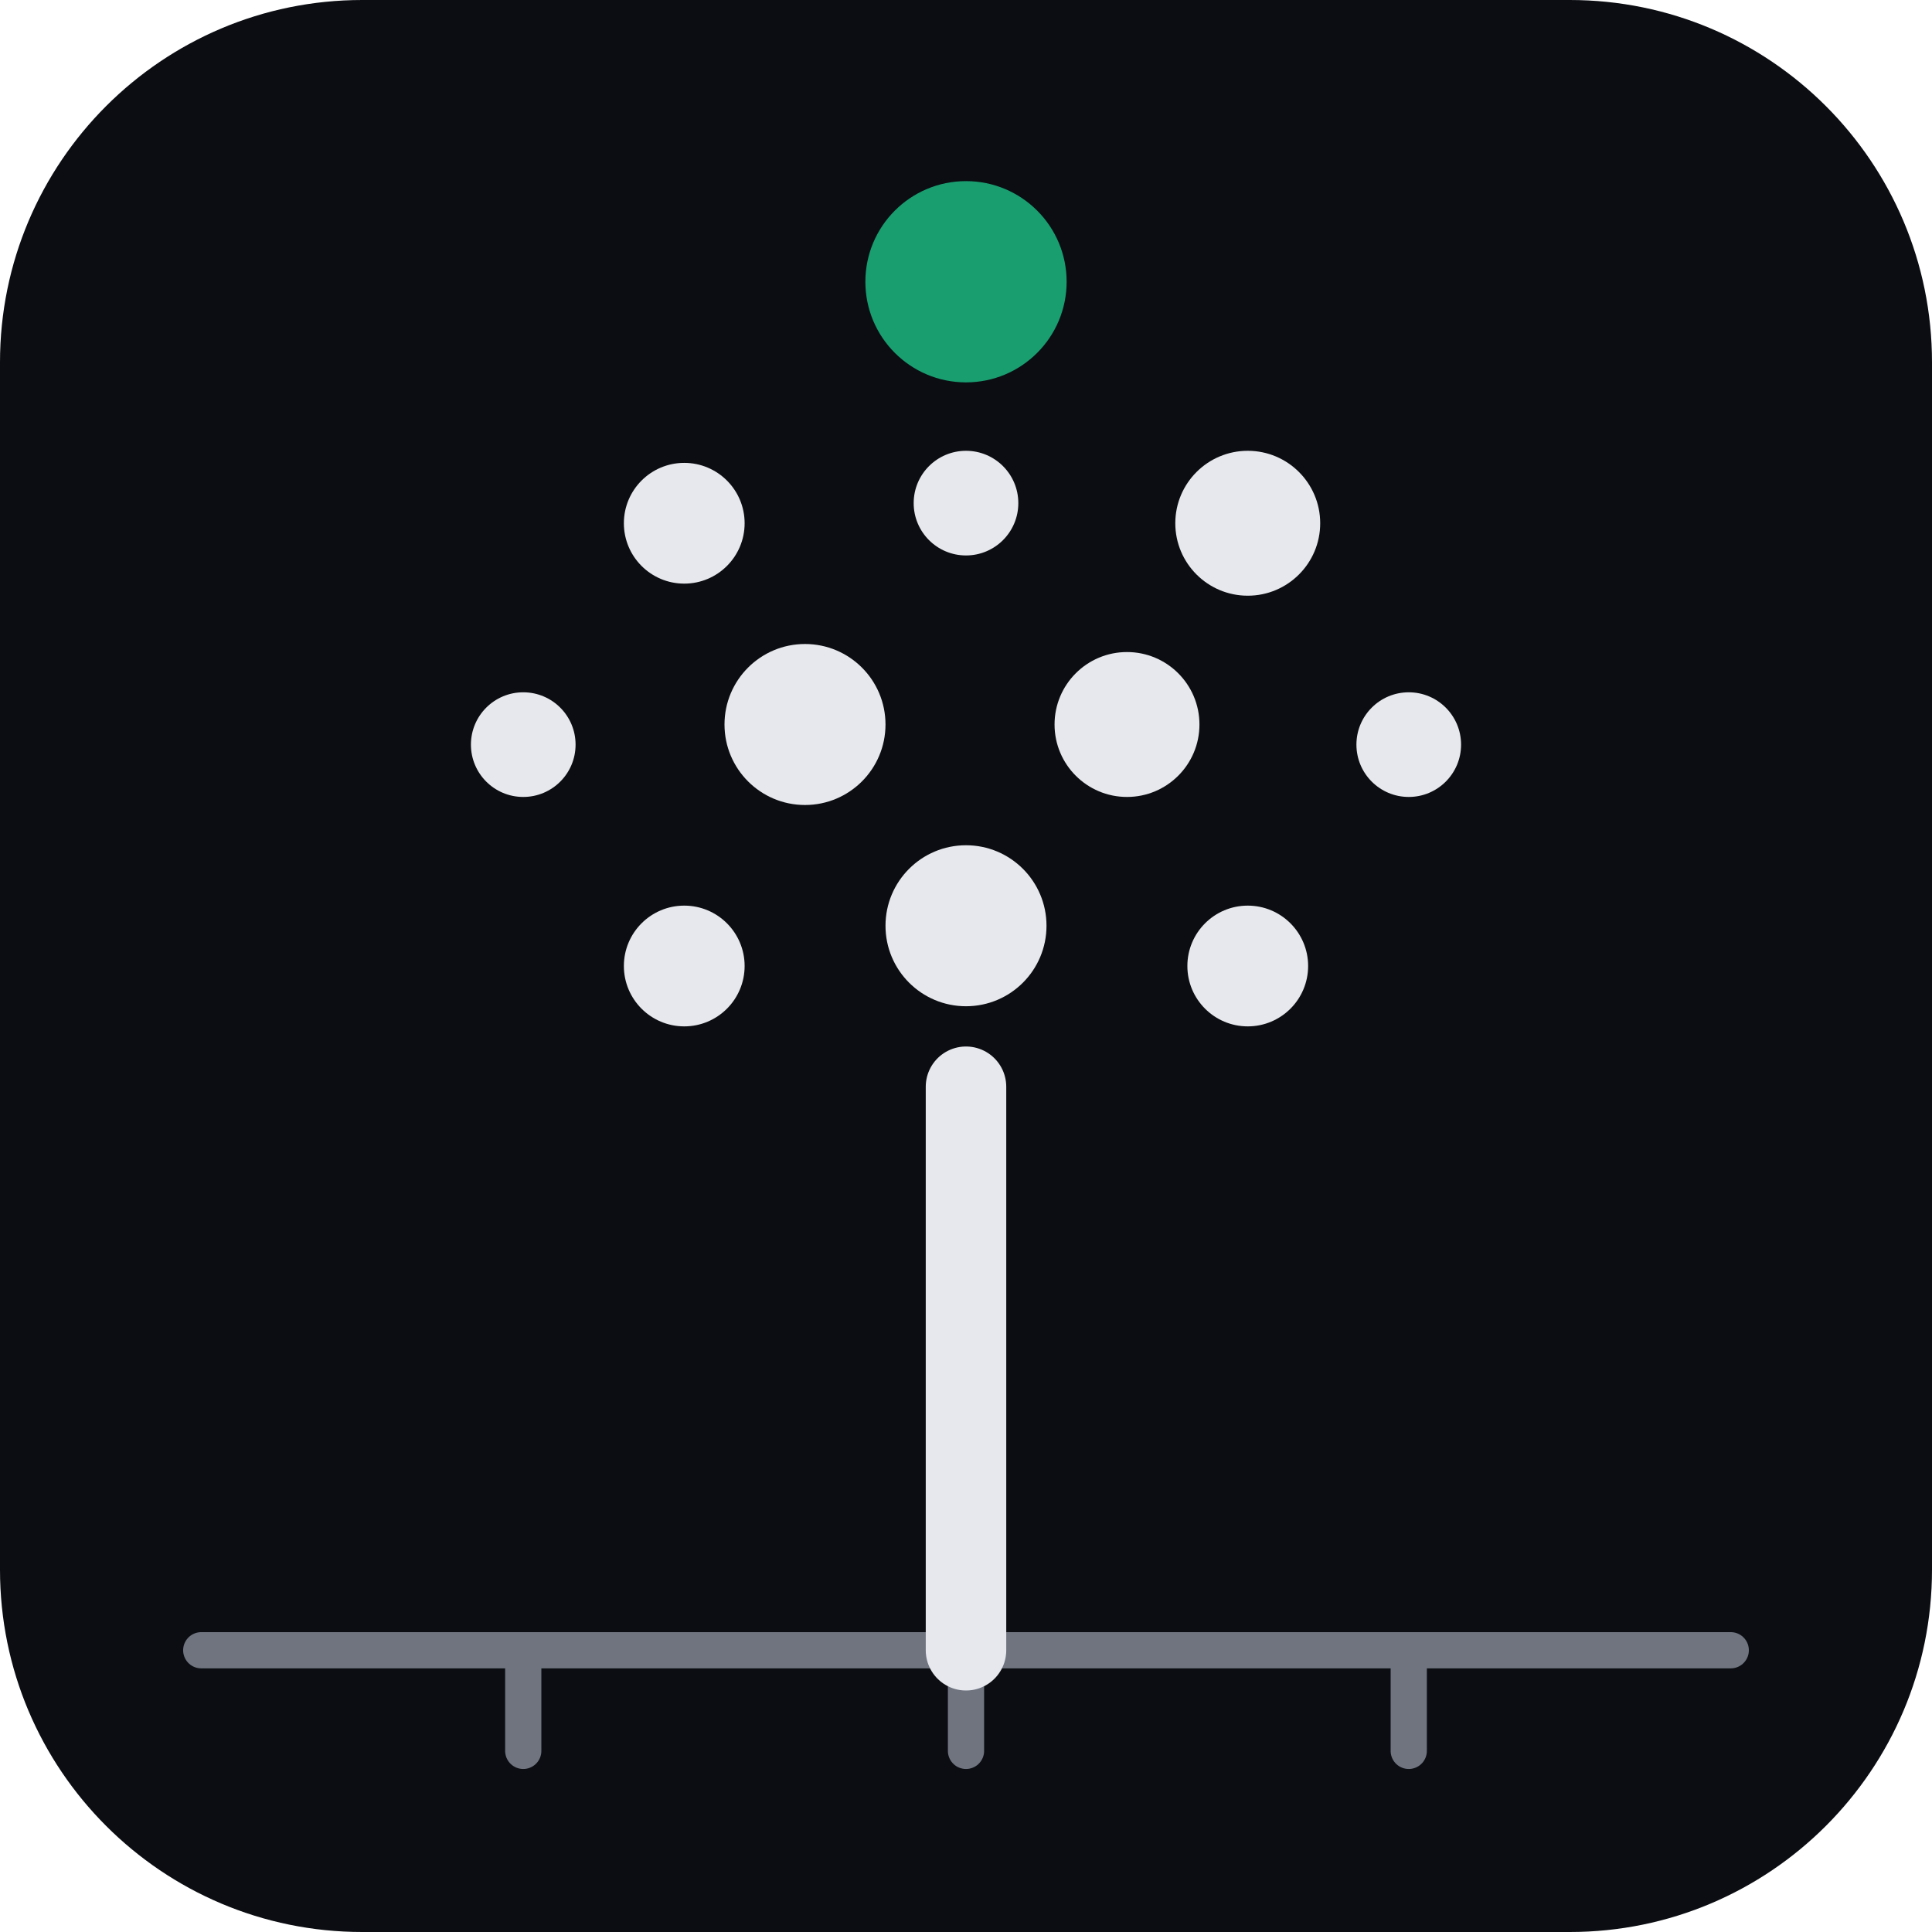
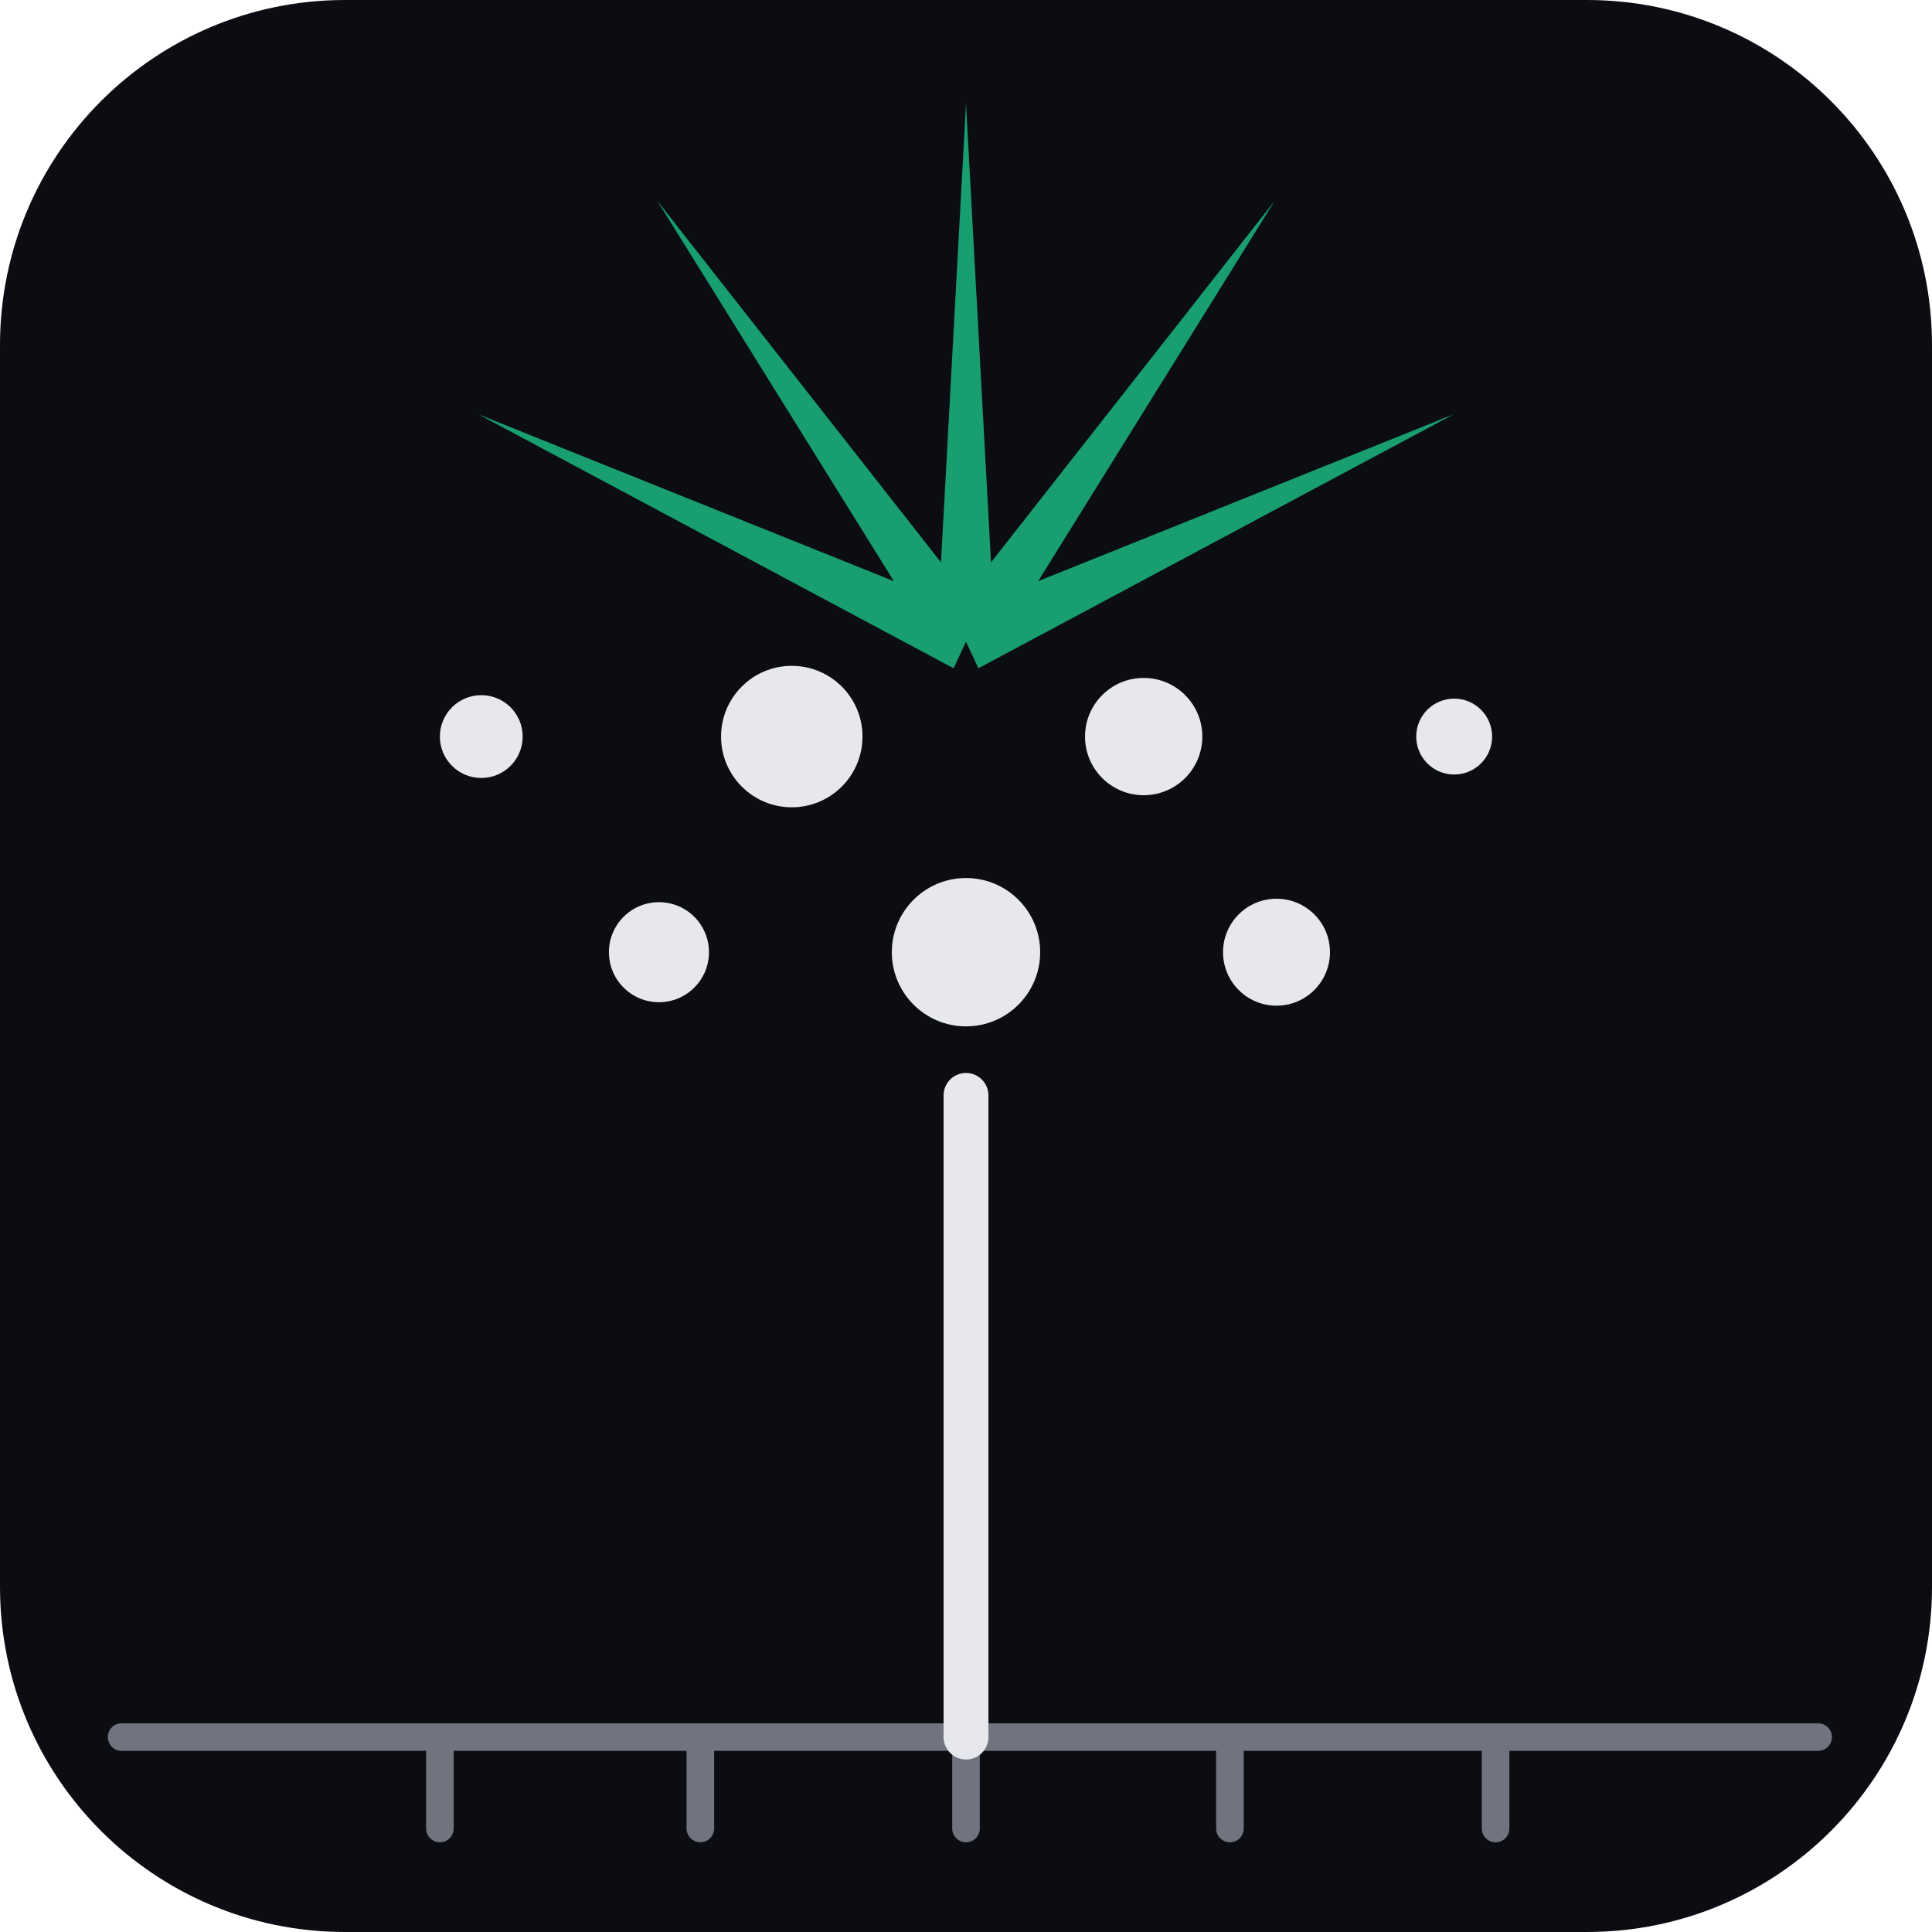
- <svg xmlns="http://www.w3.org/2000/svg" viewBox="0 0 96 96">
-   <rect width="96" height="96" rx="18" fill="#0b0d12" />
-   <g transform="translate(0 -4)">
-     <g stroke="#6f747f" stroke-width="1.8" stroke-linecap="round">
-       <line x1="10" y1="86" x2="86" y2="86" />
-       <line x1="26" y1="86" x2="26" y2="91" />
-       <line x1="48" y1="86" x2="48" y2="91" />
-       <line x1="70" y1="86" x2="70" y2="91" />
-     </g>
-     <line x1="48" y1="86" x2="48" y2="58" stroke="#e6e8ee" stroke-width="4" stroke-linecap="round" />
-     <g fill="#e6e8ee">
-       <circle cx="34" cy="52" r="3" />
-       <circle cx="48" cy="50" r="4" />
-       <circle cx="62" cy="52" r="3" />
-       <circle cx="26" cy="41" r="2.6" />
-       <circle cx="40" cy="40" r="4" />
-       <circle cx="56" cy="40" r="3.6" />
-       <circle cx="70" cy="41" r="2.6" />
-       <circle cx="34" cy="30" r="3" />
-       <circle cx="48" cy="29" r="2.6" />
-       <circle cx="62" cy="30" r="3.6" />
-     </g>
-     <circle cx="48" cy="18" r="5" fill="#199e70" />
+ <svg xmlns="http://www.w3.org/2000/svg" viewBox="-6 -6 112 112">
+   <rect x="-6" y="-6" width="112" height="112" rx="20" fill="#0b0d12" />
+   <g stroke="#6f747f" stroke-width="1.6" stroke-linecap="round">
+     <line x1="1.05" y1="94.7" x2="99.4" y2="94.7" />
+     <line x1="19.5" y1="94.7" x2="19.5" y2="100" />
+     <line x1="34.6" y1="94.7" x2="34.6" y2="100" />
+     <line x1="50" y1="94.7" x2="50" y2="100" />
+     <line x1="65.3" y1="94.7" x2="65.3" y2="100" />
+     <line x1="80.7" y1="94.7" x2="80.7" y2="100" />
+   </g>
+   <line x1="50" y1="94.7" x2="50" y2="57.5" stroke="#e6e8ee" stroke-width="2.6" stroke-linecap="round" />
+   <g fill="#e6e8ee">
+     <circle cx="21.9" cy="36.7" r="2.4" />
+     <circle cx="39.9" cy="36.7" r="4.1" />
+     <circle cx="60.3" cy="36.7" r="3.4" />
+     <circle cx="78.3" cy="36.7" r="2.2" />
+     <circle cx="32.2" cy="49.2" r="2.9" />
+     <circle cx="50" cy="49.2" r="4.3" />
+     <circle cx="68" cy="49.2" r="3.1" />
+   </g>
+   <g fill="#199e70">
+     <polygon points="50.718,29.659 21.723,18.014 49.282,32.741" />
+     <polygon points="51.393,30.225 32.104,5.642 48.607,32.175" />
+     <polygon points="51.7,31.2 50,0 48.3,31.2" />
+     <polygon points="51.393,32.175 67.896,5.642 48.607,30.225" />
+     <polygon points="50.718,32.741 78.277,18.014 49.282,29.659" />
  </g>
</svg>
